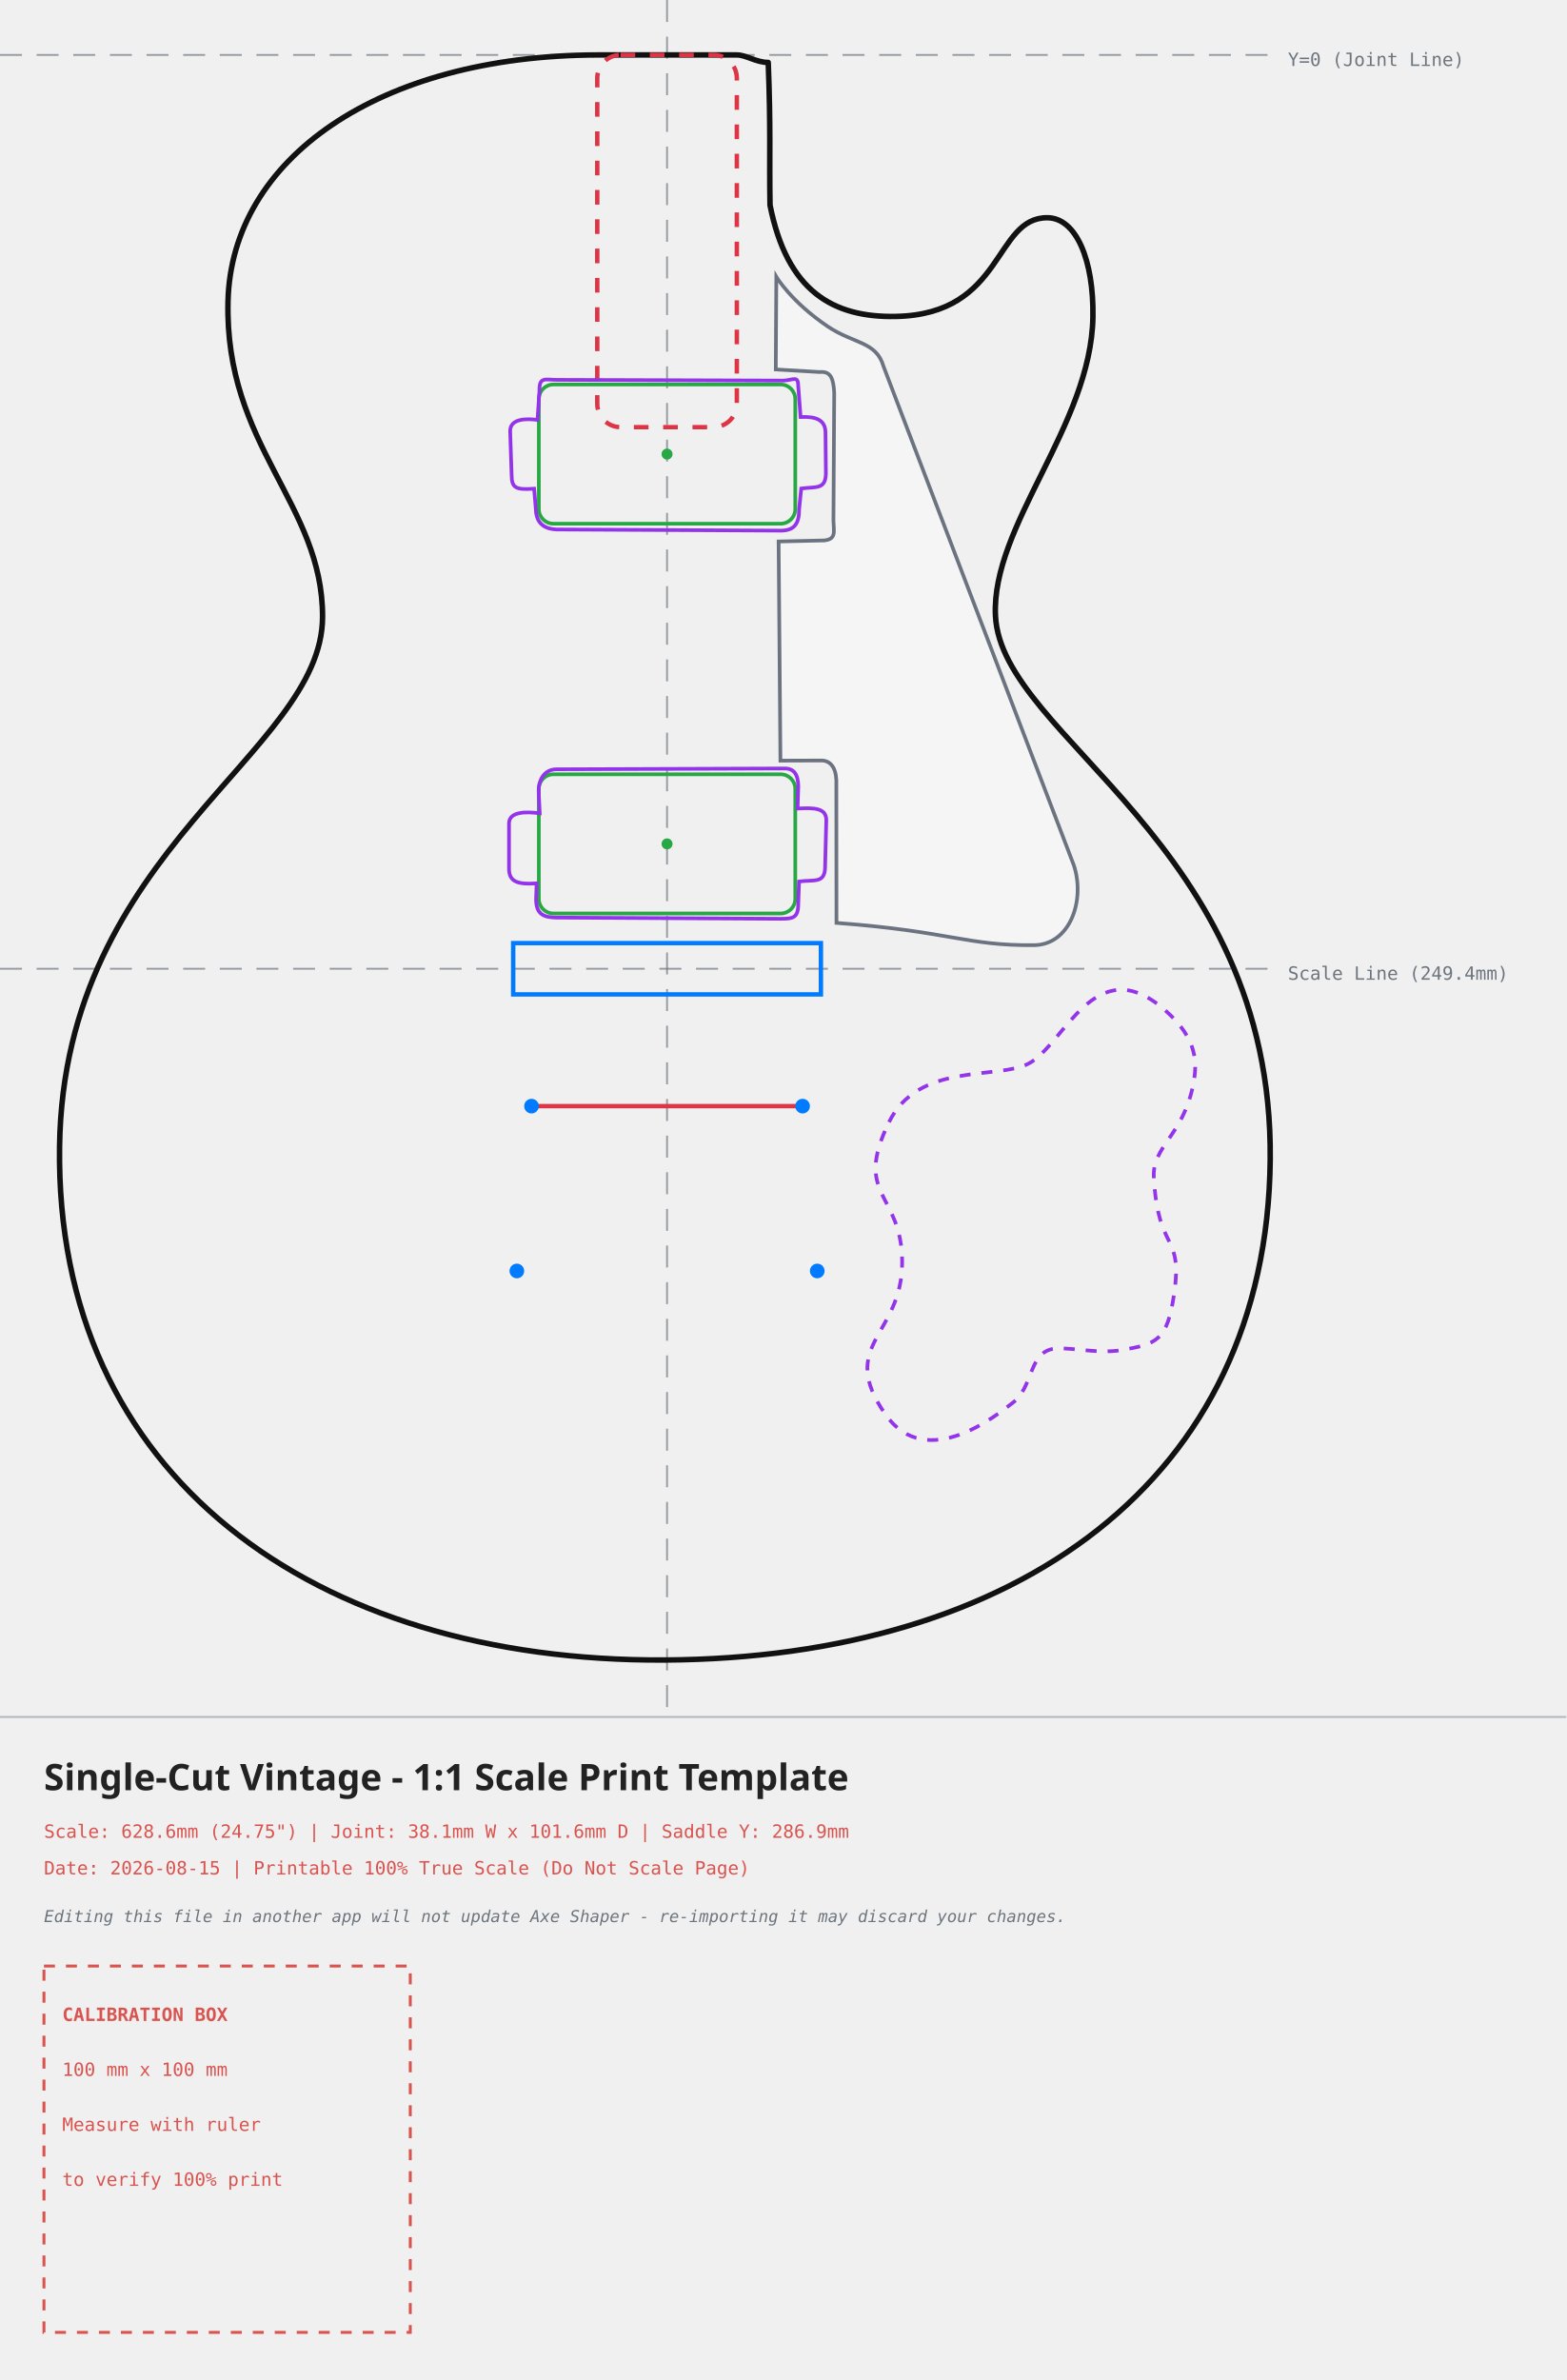
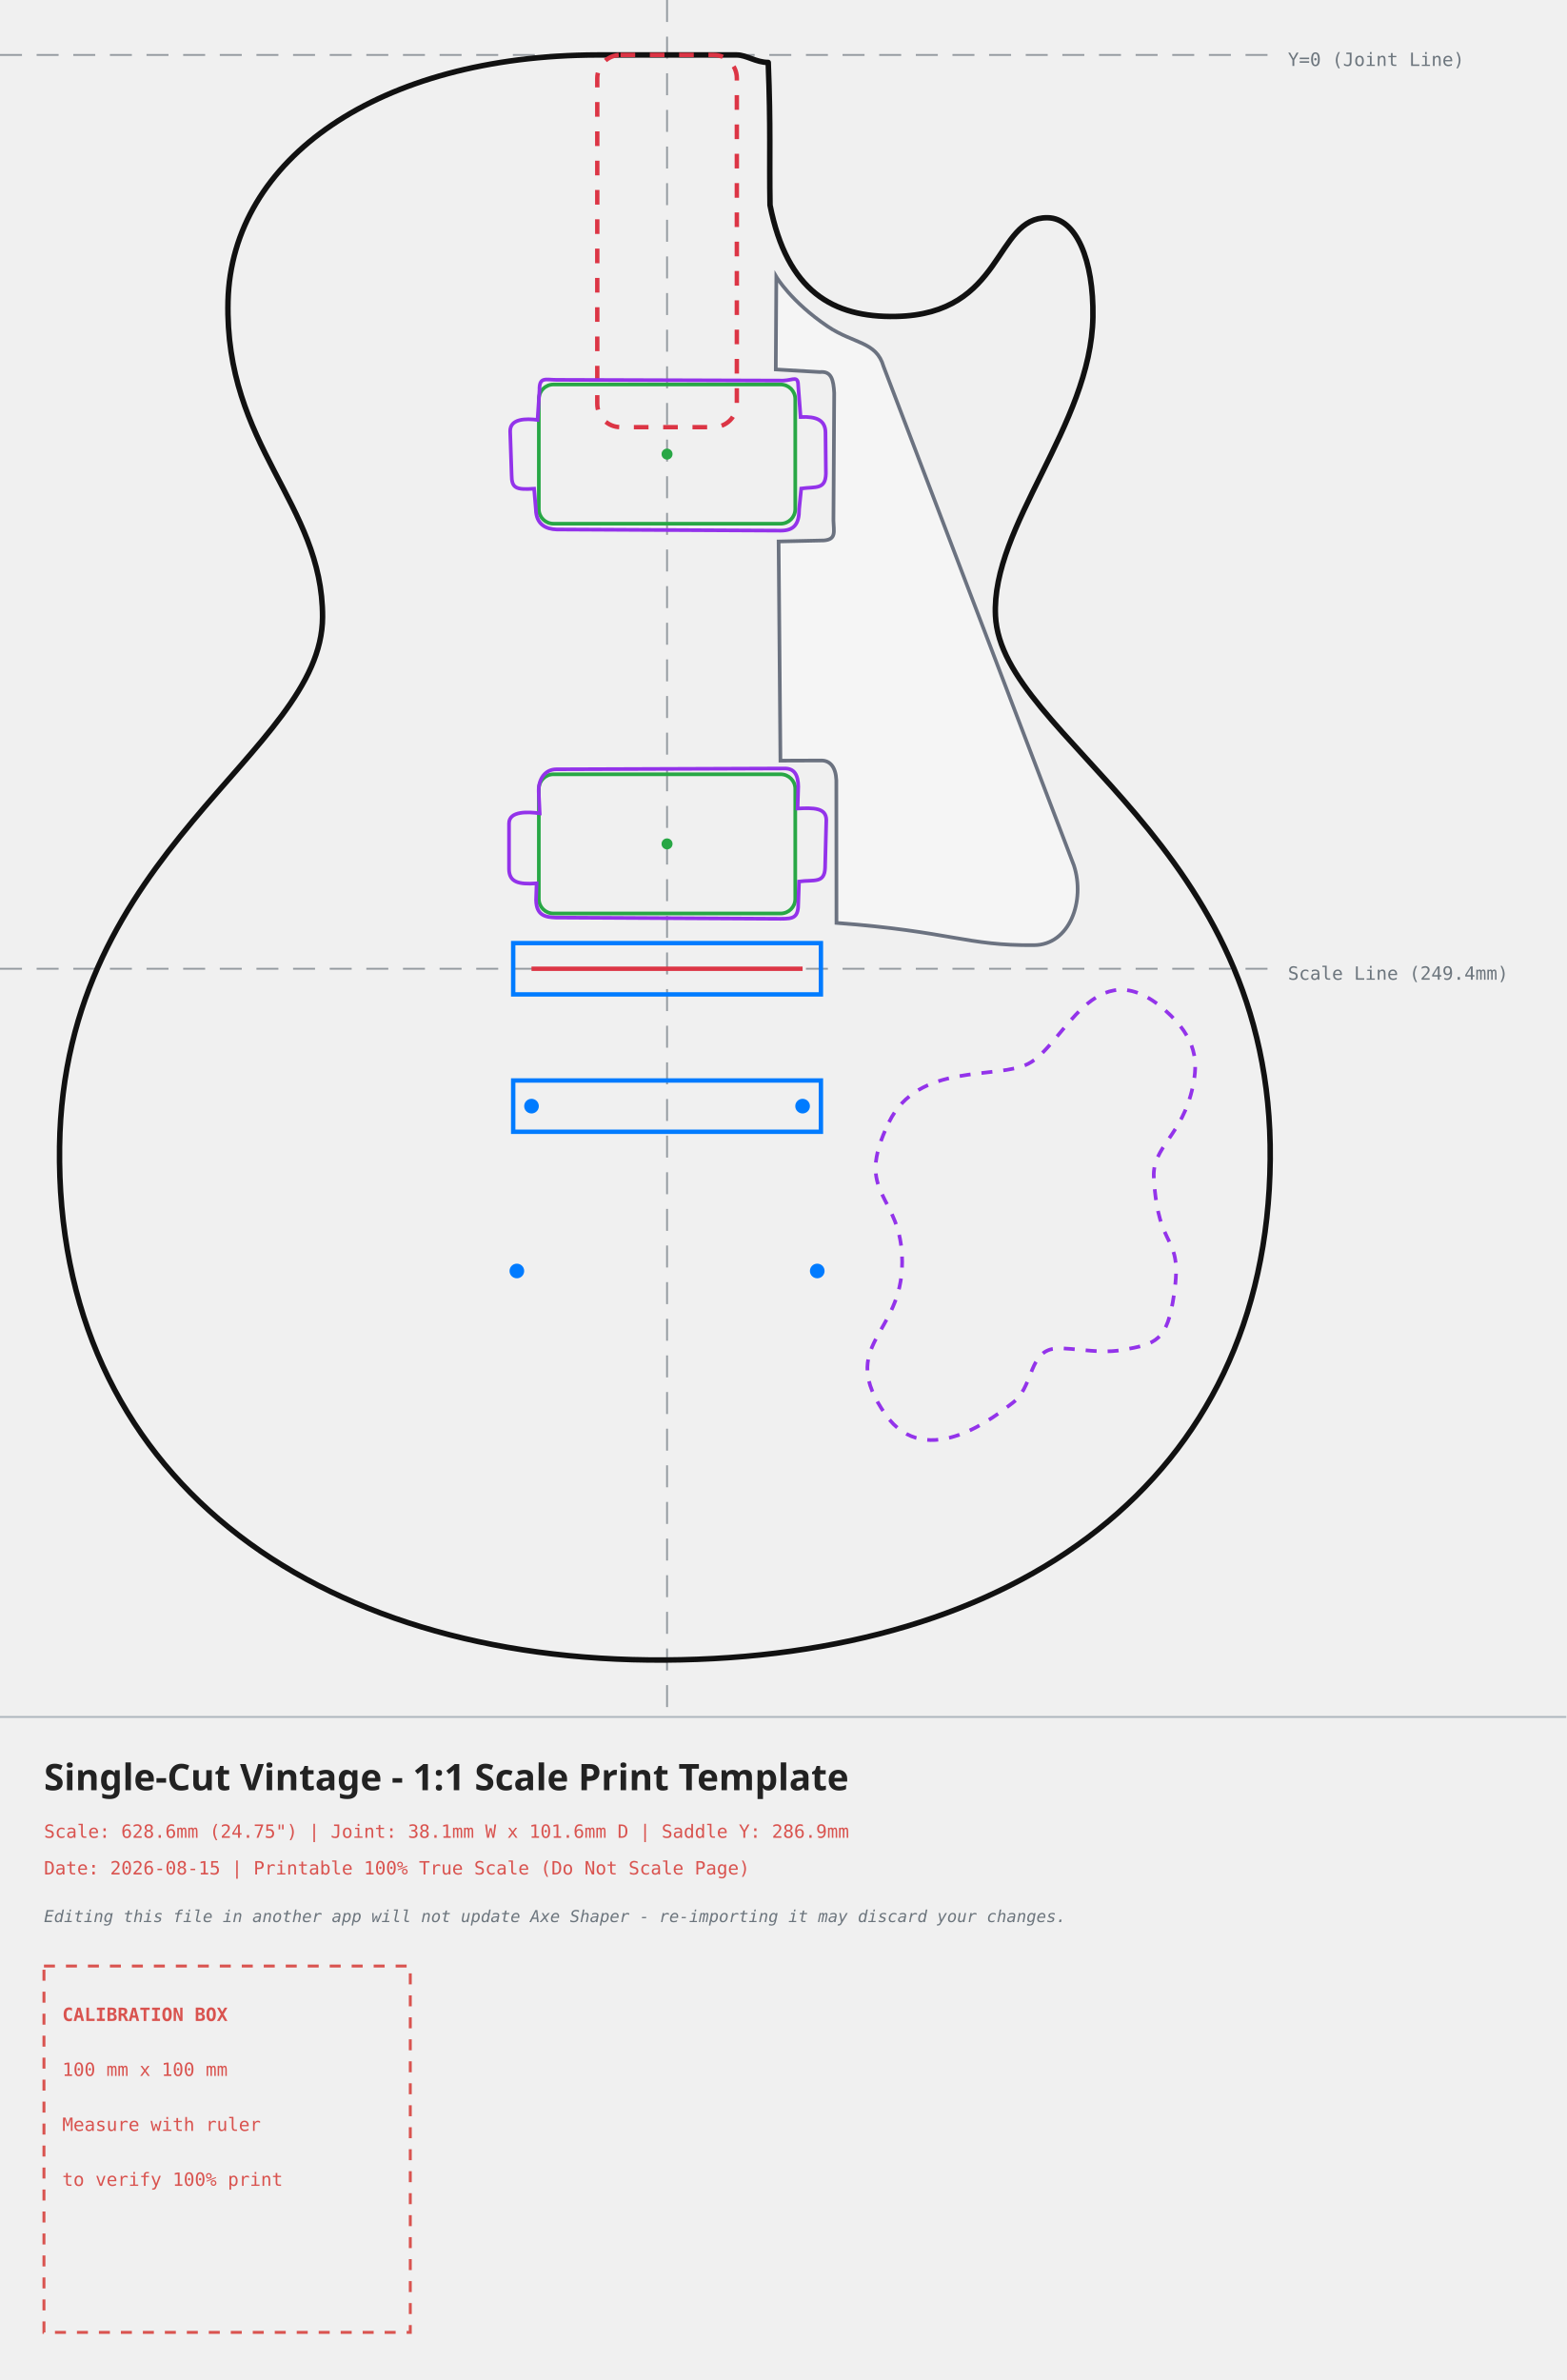
<svg xmlns="http://www.w3.org/2000/svg" width="427.56mm" height="649.69mm" viewBox="-182.09 -15.00 427.56 649.69">
  <style>
    .body-line { fill: none; stroke: #111111; stroke-width: 1.5; stroke-linecap: round; stroke-linejoin: round; }
    .neck-pocket { fill: none; stroke: #dc3545; stroke-width: 1.2; stroke-dasharray: 4,4; }
    .pickup-rout { fill: none; stroke: #28a745; stroke-width: 1.0; }
    .bridge-rout { fill: none; stroke: #007bff; stroke-width: 1.2; }
    .back-route { fill: none; stroke: #9333ea; stroke-width: 1.0; stroke-dasharray: 3,3; }
    .front-route { fill: none; stroke: #9333ea; stroke-width: 1.0; }
    .pickguard { fill: #ffffff; fill-opacity: 0.35; stroke: #6b7280; stroke-width: 1.0; }
    .center-axis { fill: none; stroke: #6c757d; stroke-width: 0.5; stroke-dasharray: 6,4; opacity: 0.7; }
    .calibration-box { fill: none; stroke: #d9534f; stroke-width: 0.8; stroke-dasharray: 3,3; }
    .band-rule { fill: none; stroke: #adb5bd; stroke-width: 0.5; }
    .text-label { font-family: monospace, sans-serif; font-size: 5px; fill: #d9534f; }
    .disclaimer-label { font-family: monospace, sans-serif; font-size: 4.5px; font-style: italic; fill: #6c757d; }
    .axis-label { font-family: monospace, sans-serif; font-size: 5px; fill: #6c757d; }
    .title-label { font-family: sans-serif; font-size: 10px; font-weight: bold; fill: #222222; }
  </style>
  <g>
    <line x1="0" y1="-15.00" x2="0" y2="453.69" class="center-axis" />
    <line x1="-182.09" y1="0" x2="165.47" y2="0" class="center-axis" />
    <text x="169.47" y="3" class="axis-label">Y=0 (Joint Line)</text>
    <line x1="-182.09" y1="249.45" x2="165.47" y2="249.45" class="center-axis" stroke="#007bff" />
    <text x="169.47" y="252.45" class="axis-label" fill="#007bff">Scale Line (249.4mm)</text>
    <path d="M 60.60 291.31 C 68.61 274.92, 89.91 279.75, 98.54 275.42 C 108.45 270.45, 116.69 243.83, 135.92 260.74 C 144.83 268.57, 144.89 275.12, 143.53 281.56 C 140.68 295.11, 132.42 297.97, 132.88 306.39 C 134.03 327.31, 140.90 321.17, 138.41 338.25 C 136.53 351.17, 133.51 351.87, 124.23 353.52 C 116.90 354.82, 108.31 352.17, 104.48 353.42 C 98.79 355.29, 99.70 363.88, 94.38 367.92 C 90.57 370.82, 70.87 387.25, 59.62 371.11 C 46.25 351.93, 64.25 349.73, 64.18 329.47 C 64.12 310.39, 50.62 311.71, 60.60 291.31 Z" class="back-route" />
    <path d="M -19.05 0.00 C -78.75 0.15, -118.90 28.39, -119.85 67.21 C -120.81 106.81, -93.94 122.39, -94.04 153.45 C -94.16 190.65, -164.70 216.79, -165.83 297.94 C -167.09 387.96, -96.33 438.69, -0.61 438.15 C 95.11 437.61, 163.82 389.41, 164.65 301.49 C 165.47 214.95, 91.28 186.54, 89.65 153.11 C 88.45 128.49, 115.77 101.13, 116.25 71.54 C 116.51 55.93, 111.65 44.53, 103.88 44.44 C 89.13 44.27, 92.22 70.81, 62.45 71.38 C 45.27 71.71, 32.77 64.53, 28.11 41.00 C 27.89 28.06, 28.33 20.13, 27.62 2.05 C 24.23 2.03, 21.64 0.00, 19.05 0.00 C 19.05 0.00, -19.05 0.00, -19.05 0.00 Z" class="body-line" />
    <path d="M 29.83 60.55 C 29.83 60.55, 33.81 67.32, 43.84 74.10 C 50.95 78.91, 57.13 78.14, 59.10 85.04 C 59.10 85.04, 111.06 221.24, 111.06 221.24 C 114.23 230.94, 109.90 242.92, 100.20 243.01 C 81.64 243.19, 77.61 239.30, 46.25 236.93 C 46.25 236.93, 46.21 198.00, 46.21 198.00 C 46.07 194.30, 44.42 192.61, 42.15 192.60 C 42.15 192.60, 30.95 192.64, 30.95 192.64 C 30.95 192.64, 30.45 132.81, 30.45 132.81 C 30.45 132.81, 42.84 132.53, 42.84 132.53 C 46.30 132.22, 45.48 130.09, 45.42 127.10 C 45.42 127.10, 45.63 92.27, 45.63 92.27 C 45.43 88.75, 44.91 86.24, 41.71 86.56 C 41.71 86.56, 29.68 85.85, 29.68 85.85 C 29.68 85.85, 29.83 60.55, 29.83 60.55 Z" class="pickguard" style="fill:#ffffff" />
    <rect x="-19.05" y="0" width="38.1" height="101.6" rx="6.35" ry="6.35" class="neck-pocket" />
    <g transform="translate(0, 108.9578) rotate(0)">
      <rect x="-35.00" y="-19.00" width="70" height="38" rx="4" ry="4" class="pickup-rout" />
      <circle cx="0" cy="0" r="1.5" fill="#28a745" />
    </g>
    <g transform="translate(0, 215.3635) rotate(0)">
      <rect x="-35.00" y="-19.00" width="70" height="38" rx="4" ry="4" class="pickup-rout" />
      <circle cx="0" cy="0" r="1.5" fill="#28a745" />
    </g>
    <path d="M -30.22 88.69 C -30.22 88.69, 31.69 88.89, 31.69 88.89 C 34.60 88.78, 35.79 87.36, 35.82 90.51 C 35.82 90.51, 36.45 98.83, 36.45 98.83 C 40.78 98.63, 43.23 99.70, 43.25 103.09 C 43.25 103.09, 43.36 114.30, 43.36 114.30 C 43.23 118.70, 40.72 117.81, 36.63 118.35 C 36.63 118.35, 36.06 123.96, 36.06 123.96 C 36.09 128.13, 34.60 129.85, 31.04 129.85 C 31.04 129.85, -30.15 129.54, -30.15 129.54 C -32.96 129.43, -35.73 128.28, -35.82 124.00 C -35.82 124.00, -36.29 118.41, -36.29 118.41 C -41.33 118.76, -42.41 118.22, -42.43 114.66 C -42.43 114.66, -42.83 102.72, -42.83 102.72 C -42.85 99.21, -38.47 99.23, -35.35 99.62 C -35.35 99.62, -34.82 91.48, -34.82 91.48 C -34.91 87.78, -33.14 88.69, -30.22 88.69 Z" class="front-route" />
    <path d="M -30.22 195.00 C -30.22 195.00, 31.89 194.78, 31.89 194.78 C 34.80 194.67, 35.79 196.58, 35.82 199.73 C 35.82 199.73, 35.63 205.71, 35.63 205.71 C 39.96 205.50, 43.45 205.46, 43.47 208.85 C 43.47 208.85, 43.14 221.85, 43.14 221.85 C 43.01 226.25, 40.13 225.09, 36.03 225.63 C 36.03 225.63, 35.83 231.34, 35.83 231.34 C 35.87 235.51, 34.60 235.81, 31.04 235.81 C 31.04 235.81, -30.40 235.48, -30.40 235.48 C -33.20 235.37, -35.67 234.95, -35.76 230.68 C -35.76 230.68, -35.61 226.14, -35.61 226.14 C -40.65 226.49, -43.12 225.77, -43.14 222.20 C -43.14 222.20, -43.14 209.80, -43.14 209.80 C -43.16 206.28, -37.88 206.62, -34.76 207.01 C -34.76 207.01, -35.04 201.14, -35.04 201.14 C -35.14 197.45, -33.14 195.00, -30.22 195.00 Z" class="front-route" />
-     <g transform="translate(0, 286.95)">
-       <rect x="-42.00" y="-44.50" width="84" height="14" class="bridge-rout" />
-       <line x1="-37.00" y1="0" x2="37.00" y2="0" stroke="#dc3545" stroke-width="1.2" />
-       <circle cx="-37" cy="0" r="2" fill="#007bff" />
-       <circle cx="37" cy="0" r="2" fill="#007bff" />
-       <circle cx="-41" cy="45" r="2" fill="#007bff" />
-       <circle cx="41" cy="45" r="2" fill="#007bff" />
+     <g id="bridge-hardware">
+       <rect x="-42.00" y="242.45" width="84" height="14" class="bridge-rout" />
+       <rect x="-42.00" y="279.95" width="84" height="14" class="bridge-rout" />
+       <line x1="-37.00" y1="249.45" x2="37.00" y2="249.45" stroke="#dc3545" stroke-width="1.2" />
+       <g transform="translate(0, 286.95)">
+         <circle cx="-37" cy="0" r="2" fill="#007bff" />
+         <circle cx="37" cy="0" r="2" fill="#007bff" />
+         <circle cx="-41" cy="45" r="2" fill="#007bff" />
+         <circle cx="41" cy="45" r="2" fill="#007bff" />
+       </g>
    </g>
  </g>
  <g>
    <line x1="-182.09" y1="453.69" x2="245.47" y2="453.69" class="band-rule" />
    <text x="-170.09" y="473.69" class="title-label">Single-Cut Vintage - 1:1 Scale Print Template</text>
    <text x="-170.09" y="486.69" class="text-label">Scale: 628.6mm (24.75") | Joint: 38.1mm W x 101.6mm D | Saddle Y: 286.9mm</text>
    <text x="-170.09" y="496.69" class="text-label">Date: 2026-08-15 | Printable 100% True Scale (Do Not Scale Page)</text>
    <text x="-170.09" y="509.69" class="disclaimer-label">Editing this file in another app will not update Axe Shaper - re-importing it may discard your changes.</text>
    <g transform="translate(-170.09, 521.69)">
      <rect x="0" y="0" width="100" height="100" class="calibration-box" />
      <text x="5" y="15" class="text-label" font-weight="bold">CALIBRATION BOX</text>
      <text x="5" y="30" class="text-label">100 mm x 100 mm</text>
      <text x="5" y="45" class="text-label">Measure with ruler</text>
      <text x="5" y="60" class="text-label">to verify 100% print</text>
    </g>
  </g>
</svg>
